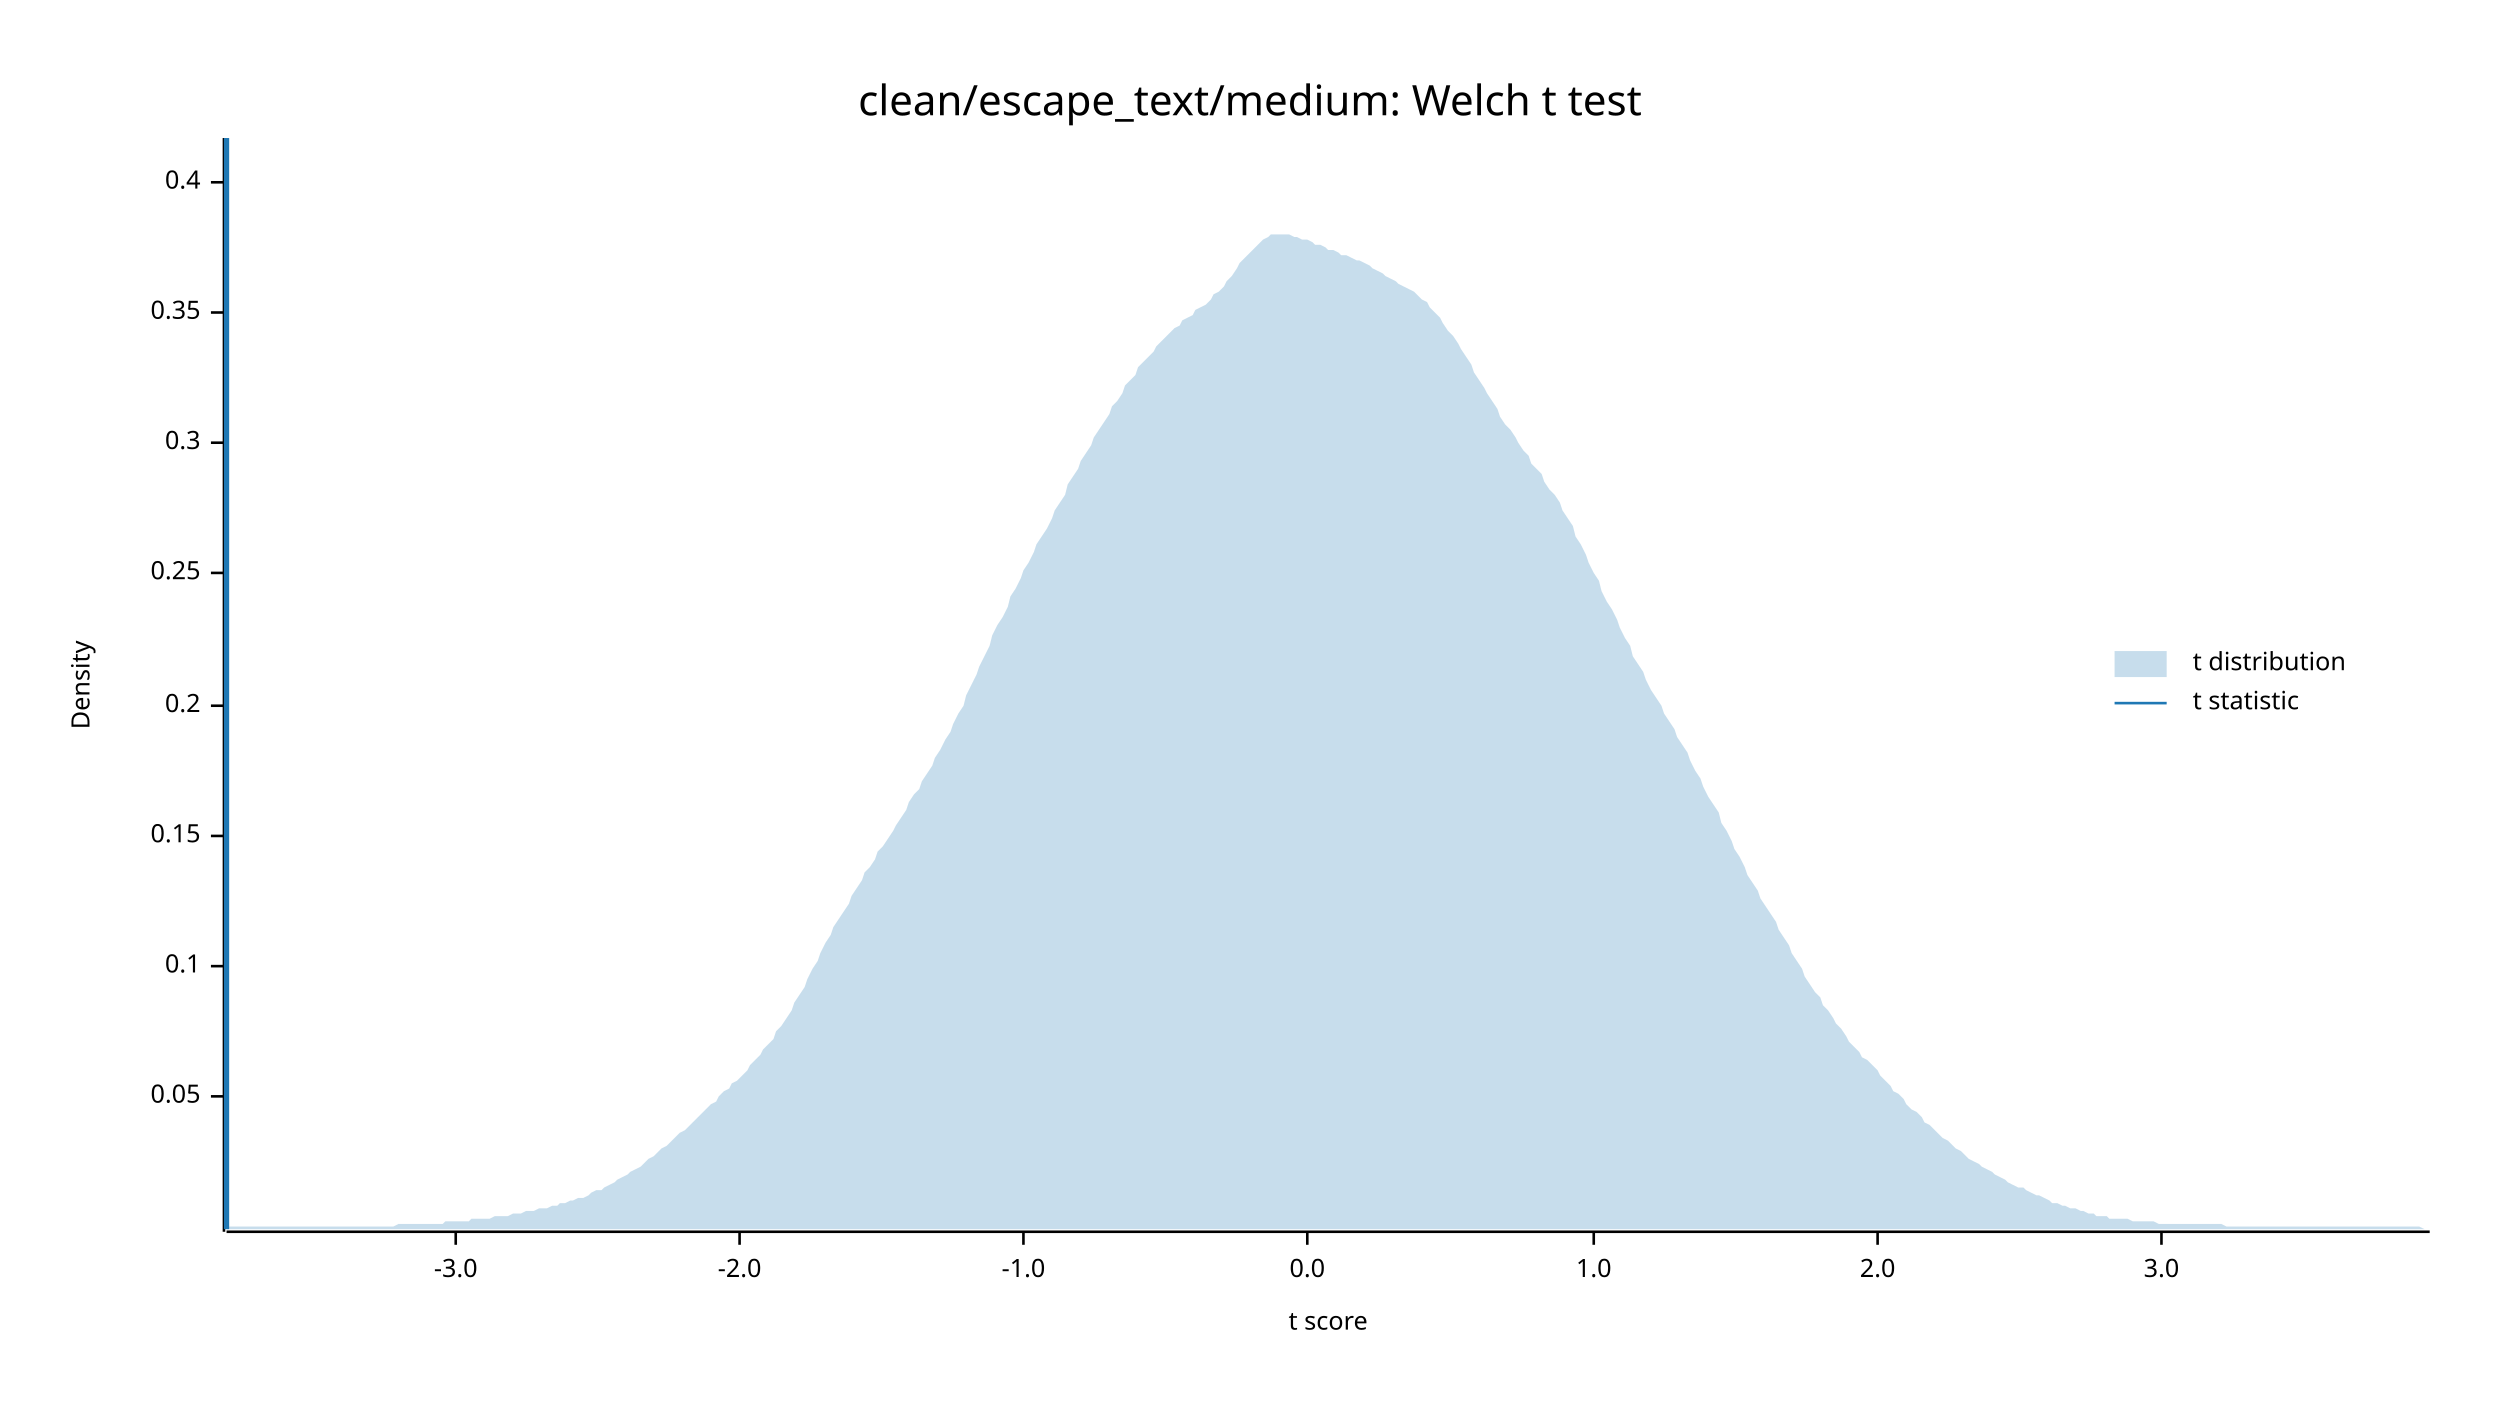
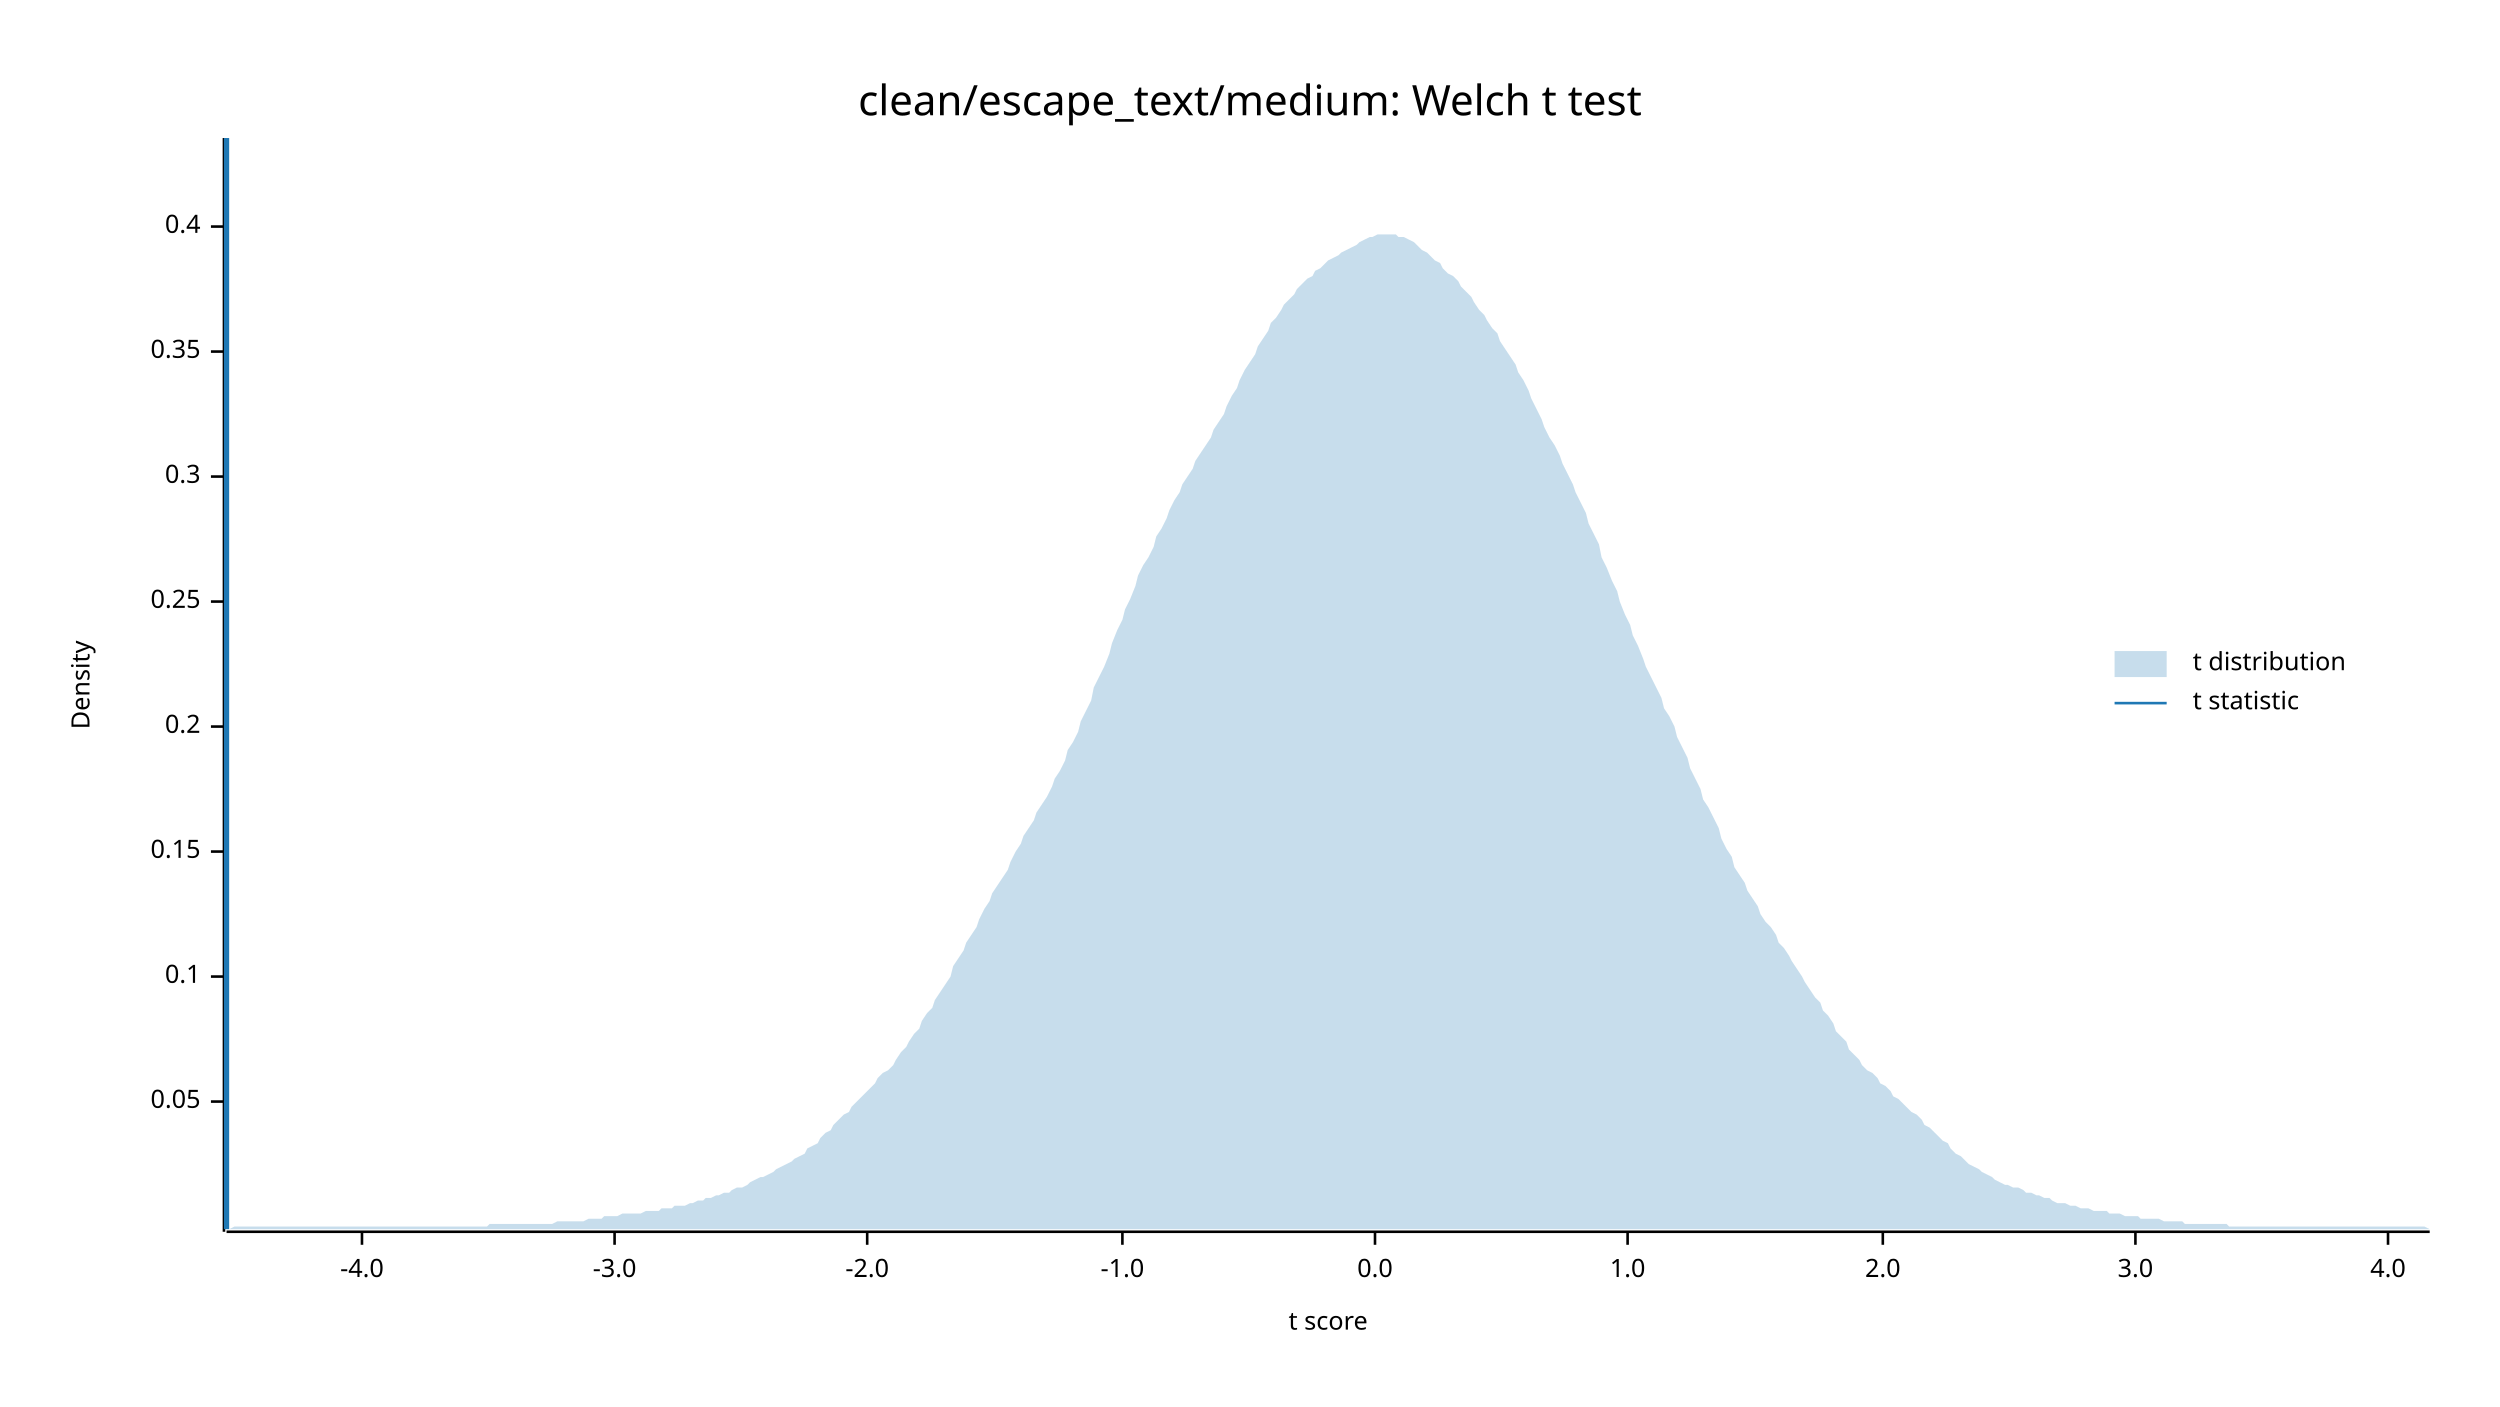
<svg xmlns="http://www.w3.org/2000/svg" width="960" height="540" viewBox="0 0 960 540">
  <text x="480" y="32" dy="0.76em" text-anchor="middle" font-family="sans-serif" font-size="16.129" opacity="1" fill="#000000">
clean/escape_text/medium: Welch t test
</text>
  <text x="27" y="263" dy="0.76em" text-anchor="middle" font-family="sans-serif" font-size="9.677" opacity="1" fill="#000000" transform="rotate(270, 27, 263)">
Density
</text>
  <text x="510" y="513" dy="-0.5ex" text-anchor="middle" font-family="sans-serif" font-size="9.677" opacity="1" fill="#000000">
t score
</text>
  <polyline fill="none" opacity="1" stroke="#000000" stroke-width="1" points="86,53 86,473 " />
-   <text x="77" y="421" dy="0.5ex" text-anchor="end" font-family="sans-serif" font-size="9.677" opacity="1" fill="#000000">
+   <text x="77" y="423" dy="0.5ex" text-anchor="end" font-family="sans-serif" font-size="9.677" opacity="1" fill="#000000">
0.05
</text>
-   <polyline fill="none" opacity="1" stroke="#000000" stroke-width="1" points="81,421 86,421 " />
-   <text x="77" y="371" dy="0.5ex" text-anchor="end" font-family="sans-serif" font-size="9.677" opacity="1" fill="#000000">
+   <polyline fill="none" opacity="1" stroke="#000000" stroke-width="1" points="81,423 86,423 " />
+   <text x="77" y="375" dy="0.5ex" text-anchor="end" font-family="sans-serif" font-size="9.677" opacity="1" fill="#000000">
0.1
</text>
-   <polyline fill="none" opacity="1" stroke="#000000" stroke-width="1" points="81,371 86,371 " />
-   <text x="77" y="321" dy="0.5ex" text-anchor="end" font-family="sans-serif" font-size="9.677" opacity="1" fill="#000000">
+   <polyline fill="none" opacity="1" stroke="#000000" stroke-width="1" points="81,375 86,375 " />
+   <text x="77" y="327" dy="0.5ex" text-anchor="end" font-family="sans-serif" font-size="9.677" opacity="1" fill="#000000">
0.15
</text>
-   <polyline fill="none" opacity="1" stroke="#000000" stroke-width="1" points="81,321 86,321 " />
-   <text x="77" y="271" dy="0.5ex" text-anchor="end" font-family="sans-serif" font-size="9.677" opacity="1" fill="#000000">
+   <polyline fill="none" opacity="1" stroke="#000000" stroke-width="1" points="81,327 86,327 " />
+   <text x="77" y="279" dy="0.5ex" text-anchor="end" font-family="sans-serif" font-size="9.677" opacity="1" fill="#000000">
0.2
</text>
-   <polyline fill="none" opacity="1" stroke="#000000" stroke-width="1" points="81,271 86,271 " />
-   <text x="77" y="220" dy="0.5ex" text-anchor="end" font-family="sans-serif" font-size="9.677" opacity="1" fill="#000000">
+   <polyline fill="none" opacity="1" stroke="#000000" stroke-width="1" points="81,279 86,279 " />
+   <text x="77" y="231" dy="0.5ex" text-anchor="end" font-family="sans-serif" font-size="9.677" opacity="1" fill="#000000">
0.25
</text>
-   <polyline fill="none" opacity="1" stroke="#000000" stroke-width="1" points="81,220 86,220 " />
-   <text x="77" y="170" dy="0.5ex" text-anchor="end" font-family="sans-serif" font-size="9.677" opacity="1" fill="#000000">
+   <polyline fill="none" opacity="1" stroke="#000000" stroke-width="1" points="81,231 86,231 " />
+   <text x="77" y="183" dy="0.5ex" text-anchor="end" font-family="sans-serif" font-size="9.677" opacity="1" fill="#000000">
0.3
</text>
-   <polyline fill="none" opacity="1" stroke="#000000" stroke-width="1" points="81,170 86,170 " />
-   <text x="77" y="120" dy="0.5ex" text-anchor="end" font-family="sans-serif" font-size="9.677" opacity="1" fill="#000000">
+   <polyline fill="none" opacity="1" stroke="#000000" stroke-width="1" points="81,183 86,183 " />
+   <text x="77" y="135" dy="0.5ex" text-anchor="end" font-family="sans-serif" font-size="9.677" opacity="1" fill="#000000">
0.35
</text>
-   <polyline fill="none" opacity="1" stroke="#000000" stroke-width="1" points="81,120 86,120 " />
-   <text x="77" y="70" dy="0.5ex" text-anchor="end" font-family="sans-serif" font-size="9.677" opacity="1" fill="#000000">
+   <polyline fill="none" opacity="1" stroke="#000000" stroke-width="1" points="81,135 86,135 " />
+   <text x="77" y="87" dy="0.5ex" text-anchor="end" font-family="sans-serif" font-size="9.677" opacity="1" fill="#000000">
0.4
</text>
-   <polyline fill="none" opacity="1" stroke="#000000" stroke-width="1" points="81,70 86,70 " />
+   <polyline fill="none" opacity="1" stroke="#000000" stroke-width="1" points="81,87 86,87 " />
  <polyline fill="none" opacity="1" stroke="#000000" stroke-width="1" points="87,473 933,473 " />
-   <text x="175" y="483" dy="0.76em" text-anchor="middle" font-family="sans-serif" font-size="9.677" opacity="1" fill="#000000">
+   <text x="139" y="483" dy="0.76em" text-anchor="middle" font-family="sans-serif" font-size="9.677" opacity="1" fill="#000000">
+ -4.0
+ </text>
+   <polyline fill="none" opacity="1" stroke="#000000" stroke-width="1" points="139,473 139,478 " />
+   <text x="236" y="483" dy="0.76em" text-anchor="middle" font-family="sans-serif" font-size="9.677" opacity="1" fill="#000000">
-3.0
</text>
-   <polyline fill="none" opacity="1" stroke="#000000" stroke-width="1" points="175,473 175,478 " />
-   <text x="284" y="483" dy="0.76em" text-anchor="middle" font-family="sans-serif" font-size="9.677" opacity="1" fill="#000000">
+   <polyline fill="none" opacity="1" stroke="#000000" stroke-width="1" points="236,473 236,478 " />
+   <text x="333" y="483" dy="0.76em" text-anchor="middle" font-family="sans-serif" font-size="9.677" opacity="1" fill="#000000">
-2.0
</text>
-   <polyline fill="none" opacity="1" stroke="#000000" stroke-width="1" points="284,473 284,478 " />
-   <text x="393" y="483" dy="0.76em" text-anchor="middle" font-family="sans-serif" font-size="9.677" opacity="1" fill="#000000">
+   <polyline fill="none" opacity="1" stroke="#000000" stroke-width="1" points="333,473 333,478 " />
+   <text x="431" y="483" dy="0.76em" text-anchor="middle" font-family="sans-serif" font-size="9.677" opacity="1" fill="#000000">
-1.0
</text>
-   <polyline fill="none" opacity="1" stroke="#000000" stroke-width="1" points="393,473 393,478 " />
-   <text x="502" y="483" dy="0.76em" text-anchor="middle" font-family="sans-serif" font-size="9.677" opacity="1" fill="#000000">
+   <polyline fill="none" opacity="1" stroke="#000000" stroke-width="1" points="431,473 431,478 " />
+   <text x="528" y="483" dy="0.76em" text-anchor="middle" font-family="sans-serif" font-size="9.677" opacity="1" fill="#000000">
0.0
</text>
-   <polyline fill="none" opacity="1" stroke="#000000" stroke-width="1" points="502,473 502,478 " />
-   <text x="612" y="483" dy="0.76em" text-anchor="middle" font-family="sans-serif" font-size="9.677" opacity="1" fill="#000000">
+   <polyline fill="none" opacity="1" stroke="#000000" stroke-width="1" points="528,473 528,478 " />
+   <text x="625" y="483" dy="0.76em" text-anchor="middle" font-family="sans-serif" font-size="9.677" opacity="1" fill="#000000">
1.0
</text>
-   <polyline fill="none" opacity="1" stroke="#000000" stroke-width="1" points="612,473 612,478 " />
-   <text x="721" y="483" dy="0.76em" text-anchor="middle" font-family="sans-serif" font-size="9.677" opacity="1" fill="#000000">
+   <polyline fill="none" opacity="1" stroke="#000000" stroke-width="1" points="625,473 625,478 " />
+   <text x="723" y="483" dy="0.76em" text-anchor="middle" font-family="sans-serif" font-size="9.677" opacity="1" fill="#000000">
2.0
</text>
-   <polyline fill="none" opacity="1" stroke="#000000" stroke-width="1" points="721,473 721,478 " />
-   <text x="830" y="483" dy="0.76em" text-anchor="middle" font-family="sans-serif" font-size="9.677" opacity="1" fill="#000000">
+   <polyline fill="none" opacity="1" stroke="#000000" stroke-width="1" points="723,473 723,478 " />
+   <text x="820" y="483" dy="0.76em" text-anchor="middle" font-family="sans-serif" font-size="9.677" opacity="1" fill="#000000">
3.0
</text>
-   <polyline fill="none" opacity="1" stroke="#000000" stroke-width="1" points="830,473 830,478 " />
-   <polygon opacity="0.25" fill="#1F78B4" points="87,472 88,471 90,471 92,471 93,471 95,471 97,471 98,471 100,471 102,471 103,471 105,471 107,471 109,471 110,471 112,471 114,471 115,471 117,471 119,471 120,471 122,471 124,471 125,471 127,471 129,471 131,471 132,471 134,471 136,471 137,471 139,471 141,471 142,471 144,471 146,471 148,471 149,471 151,471 153,470 154,470 156,470 158,470 159,470 161,470 163,470 164,470 166,470 168,470 170,470 171,469 173,469 175,469 176,469 178,469 180,469 181,468 183,468 185,468 187,468 188,468 190,467 192,467 193,467 195,467 197,466 198,466 200,466 202,465 203,465 205,465 207,464 209,464 210,464 212,463 214,463 215,462 217,462 219,461 220,461 222,460 224,460 226,459 227,458 229,457 231,457 232,456 234,455 236,454 237,453 239,452 241,451 242,450 244,449 246,448 248,446 249,445 251,444 253,442 254,441 256,440 258,438 259,437 261,435 263,434 265,432 266,431 268,429 270,427 271,426 273,424 275,423 276,421 278,419 280,418 281,416 283,415 285,413 287,411 288,409 290,407 292,405 293,403 295,401 297,399 298,396 300,394 302,391 304,388 305,385 307,382 309,379 310,376 312,372 314,369 315,366 317,362 319,359 320,356 322,353 324,350 326,347 327,344 329,341 331,338 332,335 334,333 336,330 337,327 339,325 341,322 343,319 344,317 346,314 348,311 349,308 351,305 353,303 354,300 356,297 358,294 359,291 361,288 363,284 365,281 366,278 368,274 370,271 371,267 373,263 375,259 376,256 378,252 380,248 381,244 383,240 385,237 387,233 388,229 390,226 392,222 393,219 395,216 397,212 398,209 400,206 402,203 404,199 405,196 407,193 409,190 410,186 412,183 414,180 415,177 417,174 419,171 420,168 422,165 424,162 426,159 427,156 429,154 431,151 432,148 434,146 436,144 437,141 439,139 441,137 443,135 444,133 446,131 448,129 449,128 451,126 453,125 454,123 456,122 458,121 459,119 461,118 463,117 465,115 466,113 468,112 470,110 471,108 473,106 475,103 476,101 478,99 480,97 482,95 483,94 485,92 487,91 488,90 490,90 492,90 493,90 495,90 497,91 498,91 500,92 502,92 504,93 505,94 507,94 509,95 510,96 512,96 514,97 515,98 517,98 519,99 521,100 522,100 524,101 526,102 527,103 529,104 531,105 532,106 534,107 536,108 537,109 539,110 541,111 543,112 544,113 546,115 548,116 549,118 551,120 553,122 554,124 556,127 558,129 560,132 561,134 563,137 565,140 566,143 568,146 570,149 571,151 573,154 575,157 576,160 578,163 580,165 582,168 583,170 585,173 587,175 588,178 590,180 592,182 593,185 595,188 597,190 599,193 600,196 602,199 604,202 605,206 607,209 609,213 610,216 612,220 614,223 615,227 617,231 619,234 621,238 622,241 624,245 626,248 627,252 629,255 631,258 632,261 634,265 636,268 638,271 639,274 641,277 643,280 644,283 646,286 648,289 649,292 651,296 653,299 654,302 656,306 658,309 660,312 661,316 663,319 665,323 666,326 668,329 670,333 671,336 673,339 675,342 676,345 678,348 680,351 682,354 683,357 685,360 687,363 688,366 690,369 692,372 693,375 695,378 697,381 699,383 700,386 702,388 704,391 705,393 707,395 709,398 710,400 712,402 714,404 715,406 717,407 719,409 721,411 722,413 724,415 726,417 727,419 729,420 731,422 732,424 734,426 736,427 738,429 739,431 741,432 743,434 744,435 746,437 748,438 749,439 751,441 753,442 754,443 756,445 758,446 760,447 761,448 763,449 765,450 766,451 768,452 770,453 771,454 773,455 775,456 777,456 778,457 780,458 782,459 783,459 785,460 787,461 788,462 790,462 792,463 793,463 795,464 797,464 799,465 800,465 802,466 804,466 805,467 807,467 809,467 810,468 812,468 814,468 816,468 817,468 819,469 821,469 822,469 824,469 826,469 827,469 829,470 831,470 832,470 834,470 836,470 838,470 839,470 841,470 843,470 844,470 846,470 848,470 849,470 851,470 853,470 855,471 856,471 858,471 860,471 861,471 863,471 865,471 866,471 868,471 870,471 871,471 873,471 875,471 877,471 878,471 880,471 882,471 883,471 885,471 887,471 888,471 890,471 892,471 894,471 895,471 897,471 899,471 900,471 902,471 904,471 905,471 907,471 909,471 910,471 912,471 914,471 916,471 917,471 919,471 921,471 922,471 924,471 926,471 927,471 929,471 931,472 933,472 933,472 87,472 " />
+   <polyline fill="none" opacity="1" stroke="#000000" stroke-width="1" points="820,473 820,478 " />
+   <text x="917" y="483" dy="0.76em" text-anchor="middle" font-family="sans-serif" font-size="9.677" opacity="1" fill="#000000">
+ 4.0
+ </text>
+   <polyline fill="none" opacity="1" stroke="#000000" stroke-width="1" points="917,473 917,478 " />
+   <polygon opacity="0.25" fill="#1F78B4" points="87,472 88,472 90,471 92,471 93,471 95,471 97,471 98,471 100,471 102,471 103,471 105,471 107,471 109,471 110,471 112,471 114,471 115,471 117,471 119,471 120,471 122,471 124,471 125,471 127,471 129,471 131,471 132,471 134,471 136,471 137,471 139,471 141,471 142,471 144,471 146,471 148,471 149,471 151,471 153,471 154,471 156,471 158,471 159,471 161,471 163,471 164,471 166,471 168,471 170,471 171,471 173,471 175,471 176,471 178,471 180,471 181,471 183,471 185,471 187,471 188,470 190,470 192,470 193,470 195,470 197,470 198,470 200,470 202,470 203,470 205,470 207,470 209,470 210,470 212,470 214,469 215,469 217,469 219,469 220,469 222,469 224,469 226,468 227,468 229,468 231,468 232,467 234,467 236,467 237,467 239,466 241,466 242,466 244,466 246,466 248,465 249,465 251,465 253,465 254,464 256,464 258,464 259,463 261,463 263,463 265,462 266,462 268,461 270,461 271,460 273,460 275,459 276,459 278,458 280,458 281,457 283,456 285,456 287,455 288,454 290,453 292,452 293,452 295,451 297,450 298,449 300,448 302,447 304,446 305,445 307,444 309,443 310,441 312,440 314,439 315,437 317,435 319,434 320,432 322,430 324,428 326,427 327,425 329,423 331,421 332,420 334,418 336,416 337,414 339,412 341,411 343,409 344,407 346,404 348,402 349,400 351,397 353,395 354,392 356,389 358,387 359,384 361,381 363,378 365,375 366,371 368,368 370,365 371,362 373,359 375,356 376,353 378,349 380,346 381,343 383,340 385,337 387,334 388,331 390,327 392,324 393,321 395,318 397,315 398,312 400,309 402,306 404,302 405,299 407,296 409,292 410,288 412,285 414,281 415,277 417,273 419,269 420,264 422,260 424,256 426,251 427,247 429,242 431,238 432,234 434,230 436,225 437,221 439,217 441,214 443,210 444,206 446,203 448,199 449,196 451,192 453,189 454,186 456,183 458,180 459,177 461,174 463,171 465,168 466,165 468,162 470,159 471,156 473,152 475,149 476,146 478,142 480,139 482,136 483,133 485,130 487,127 488,124 490,122 492,119 493,117 495,115 497,113 498,111 500,109 502,107 504,106 505,104 507,103 509,101 510,100 512,99 514,98 515,97 517,96 519,95 521,94 522,93 524,92 526,91 527,91 529,90 531,90 532,90 534,90 536,90 537,91 539,91 541,92 543,93 544,94 546,96 548,97 549,98 551,100 553,101 554,103 556,105 558,106 560,108 561,110 563,112 565,114 566,116 568,119 570,121 571,123 573,126 575,128 576,131 578,134 580,137 582,140 583,143 585,146 587,150 588,153 590,157 592,161 593,164 595,168 597,171 599,175 600,178 602,182 604,186 605,189 607,193 609,197 610,201 612,205 614,209 615,214 617,218 619,223 621,227 622,231 624,236 626,240 627,244 629,248 631,253 632,256 634,260 636,264 638,268 639,272 641,275 643,279 644,283 646,287 648,291 649,295 651,299 653,303 654,307 656,310 658,314 660,318 661,322 663,326 665,329 666,333 668,336 670,339 671,342 673,345 675,348 676,351 678,354 680,356 682,359 683,362 685,364 687,367 688,369 690,372 692,375 693,377 695,380 697,383 699,385 700,388 702,390 704,393 705,396 707,398 709,400 710,403 712,405 714,407 715,409 717,411 719,412 721,414 722,416 724,417 726,419 727,421 729,422 731,424 732,425 734,427 736,428 738,430 739,432 741,433 743,435 744,436 746,438 748,439 749,441 751,443 753,444 754,445 756,447 758,448 760,449 761,450 763,451 765,452 766,453 768,454 770,455 771,455 773,456 775,456 777,457 778,458 780,458 782,459 783,459 785,460 787,460 788,461 790,462 792,462 793,462 795,463 797,463 799,464 800,464 802,464 804,465 805,465 807,465 809,465 810,466 812,466 814,466 816,467 817,467 819,467 821,467 822,468 824,468 826,468 827,468 829,468 831,469 832,469 834,469 836,469 838,469 839,470 841,470 843,470 844,470 846,470 848,470 849,470 851,470 853,470 855,470 856,471 858,471 860,471 861,471 863,471 865,471 866,471 868,471 870,471 871,471 873,471 875,471 877,471 878,471 880,471 882,471 883,471 885,471 887,471 888,471 890,471 892,471 894,471 895,471 897,471 899,471 900,471 902,471 904,471 905,471 907,471 909,471 910,471 912,471 914,471 916,471 917,471 919,471 921,471 922,471 924,471 926,471 927,471 929,471 931,471 933,472 933,472 87,472 " />
  <polyline fill="none" opacity="1" stroke="#1F78B4" stroke-width="2" points="87,472 87,53 " />
  <text x="842" y="250" dy="0.76em" text-anchor="start" font-family="sans-serif" font-size="9.677" opacity="1" fill="#000000">
t distribution
</text>
  <text x="842" y="265" dy="0.76em" text-anchor="start" font-family="sans-serif" font-size="9.677" opacity="1" fill="#000000">
t statistic
</text>
  <rect x="812" y="250" width="20" height="10" opacity="0.25" fill="#1F78B4" stroke="none" />
  <polyline fill="none" opacity="1" stroke="#1F78B4" stroke-width="1" points="812,270 832,270 " />
</svg>
